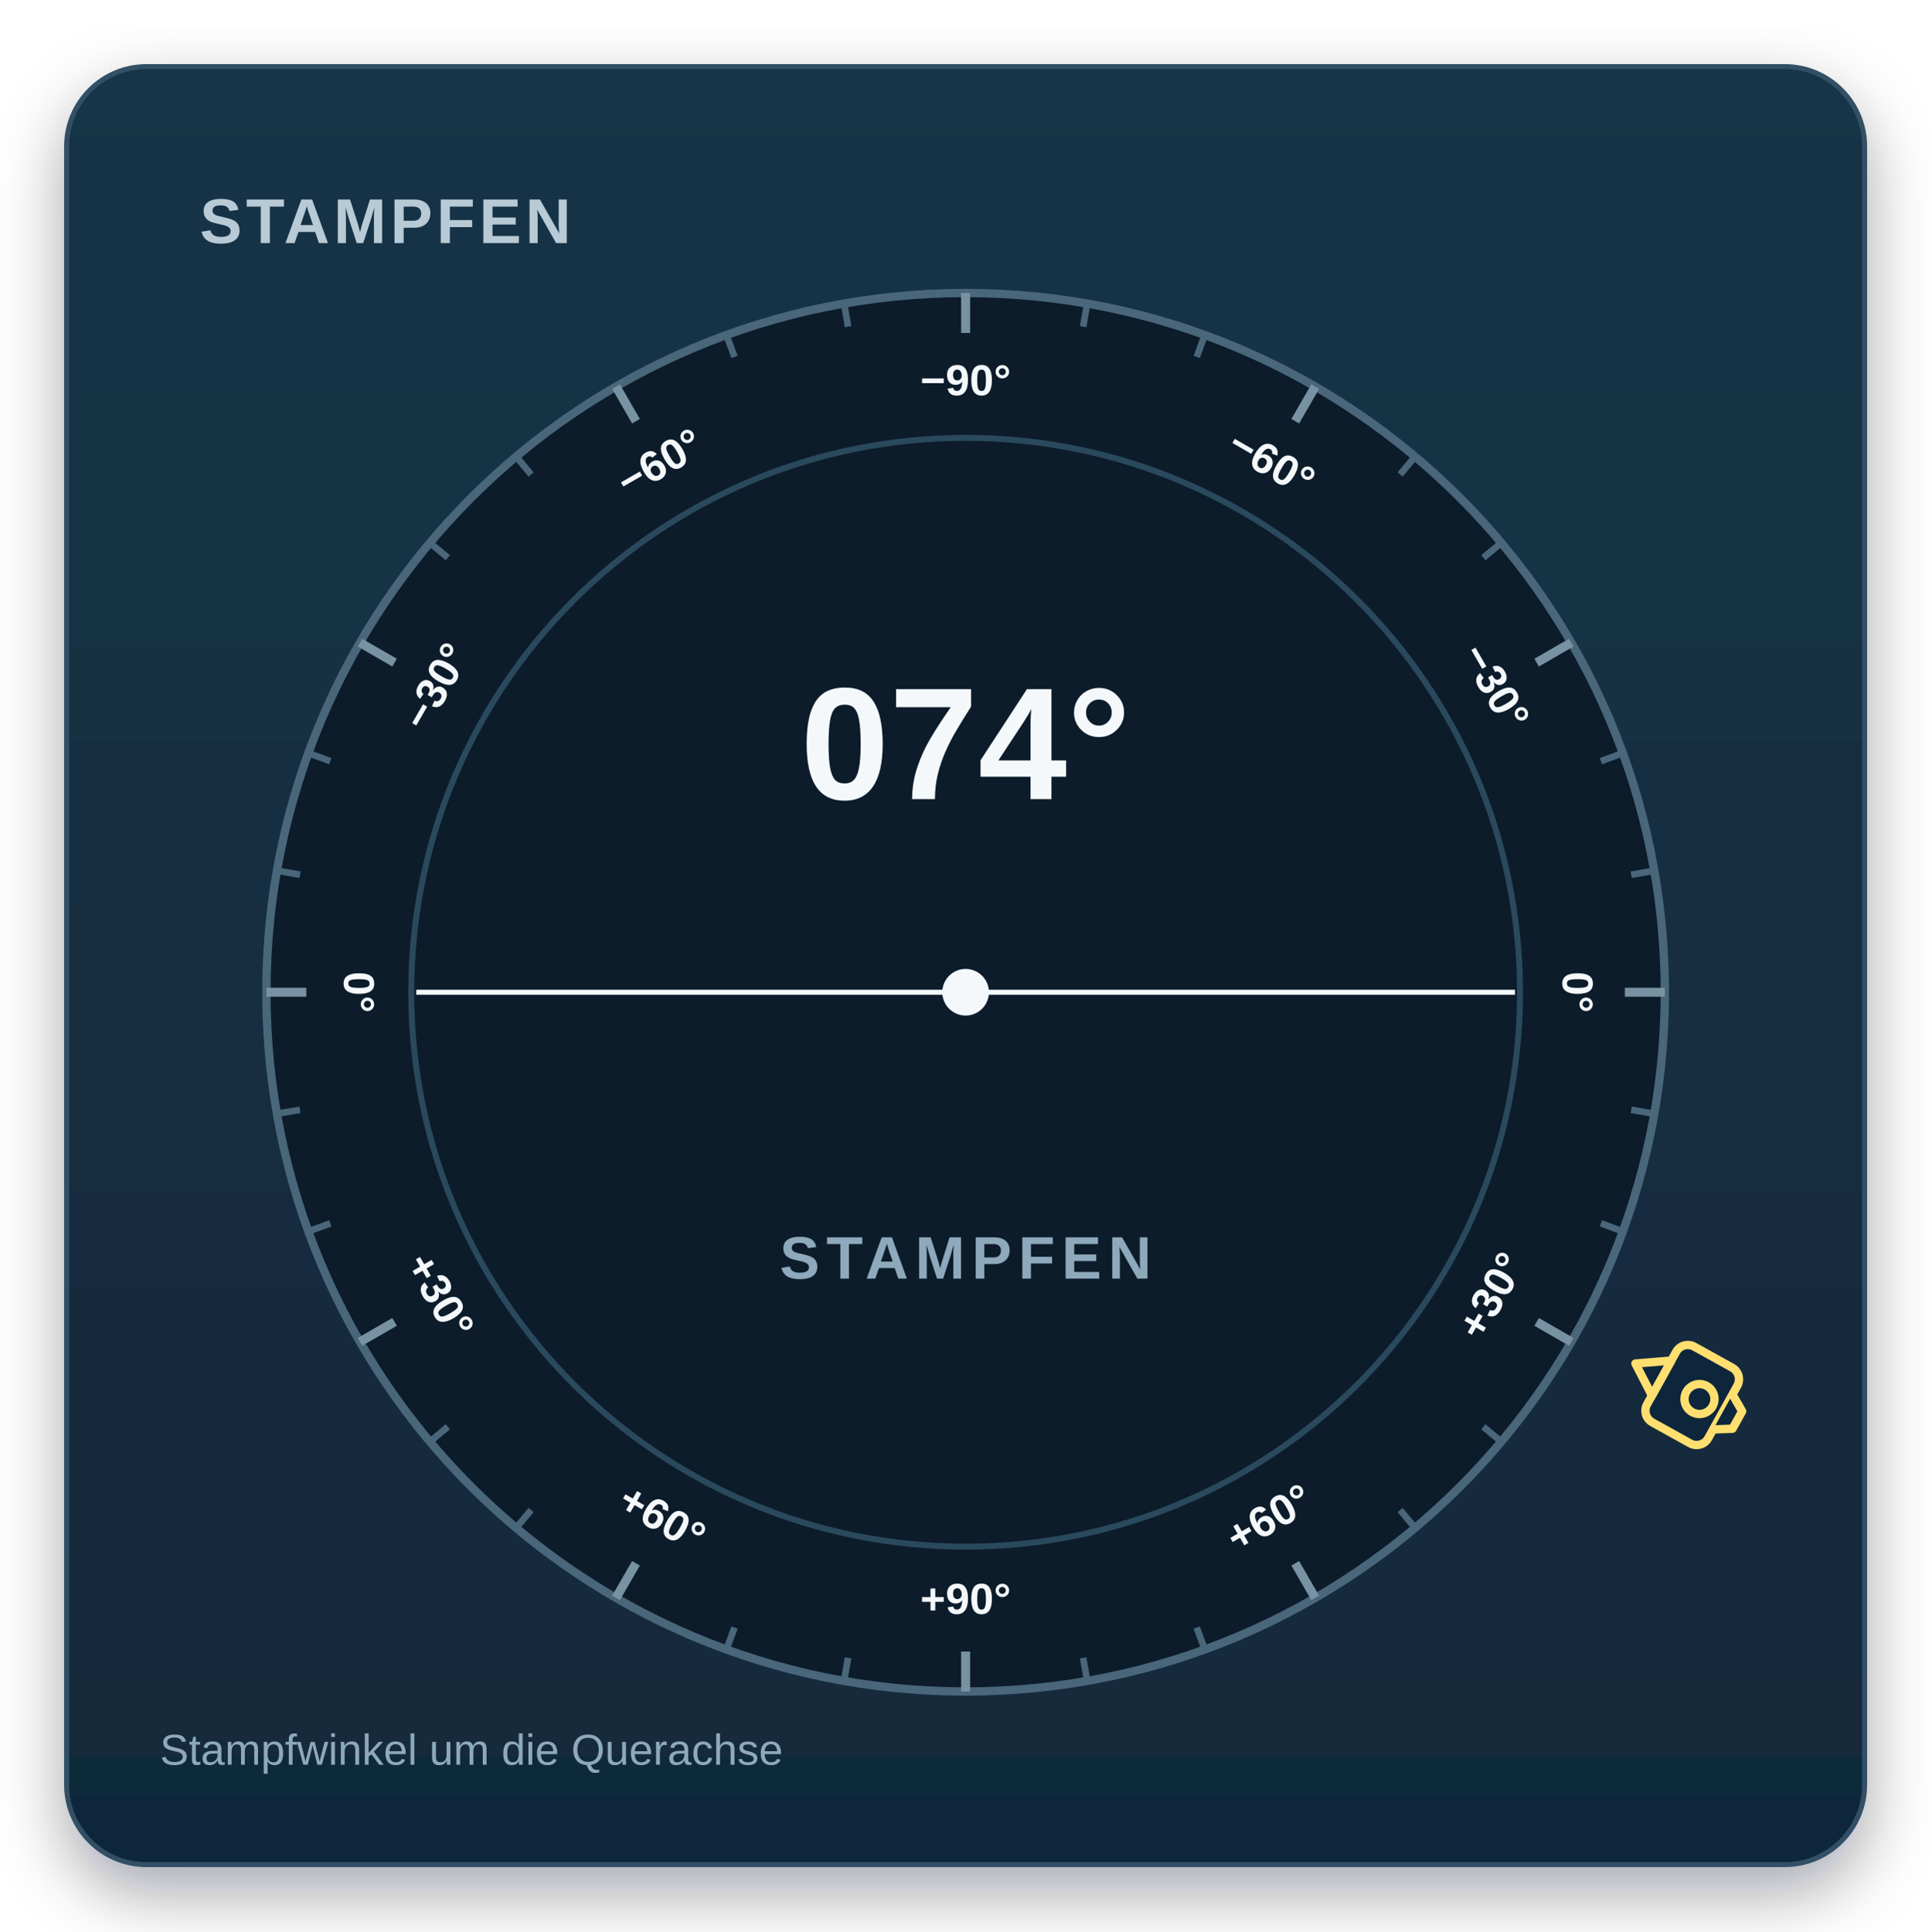
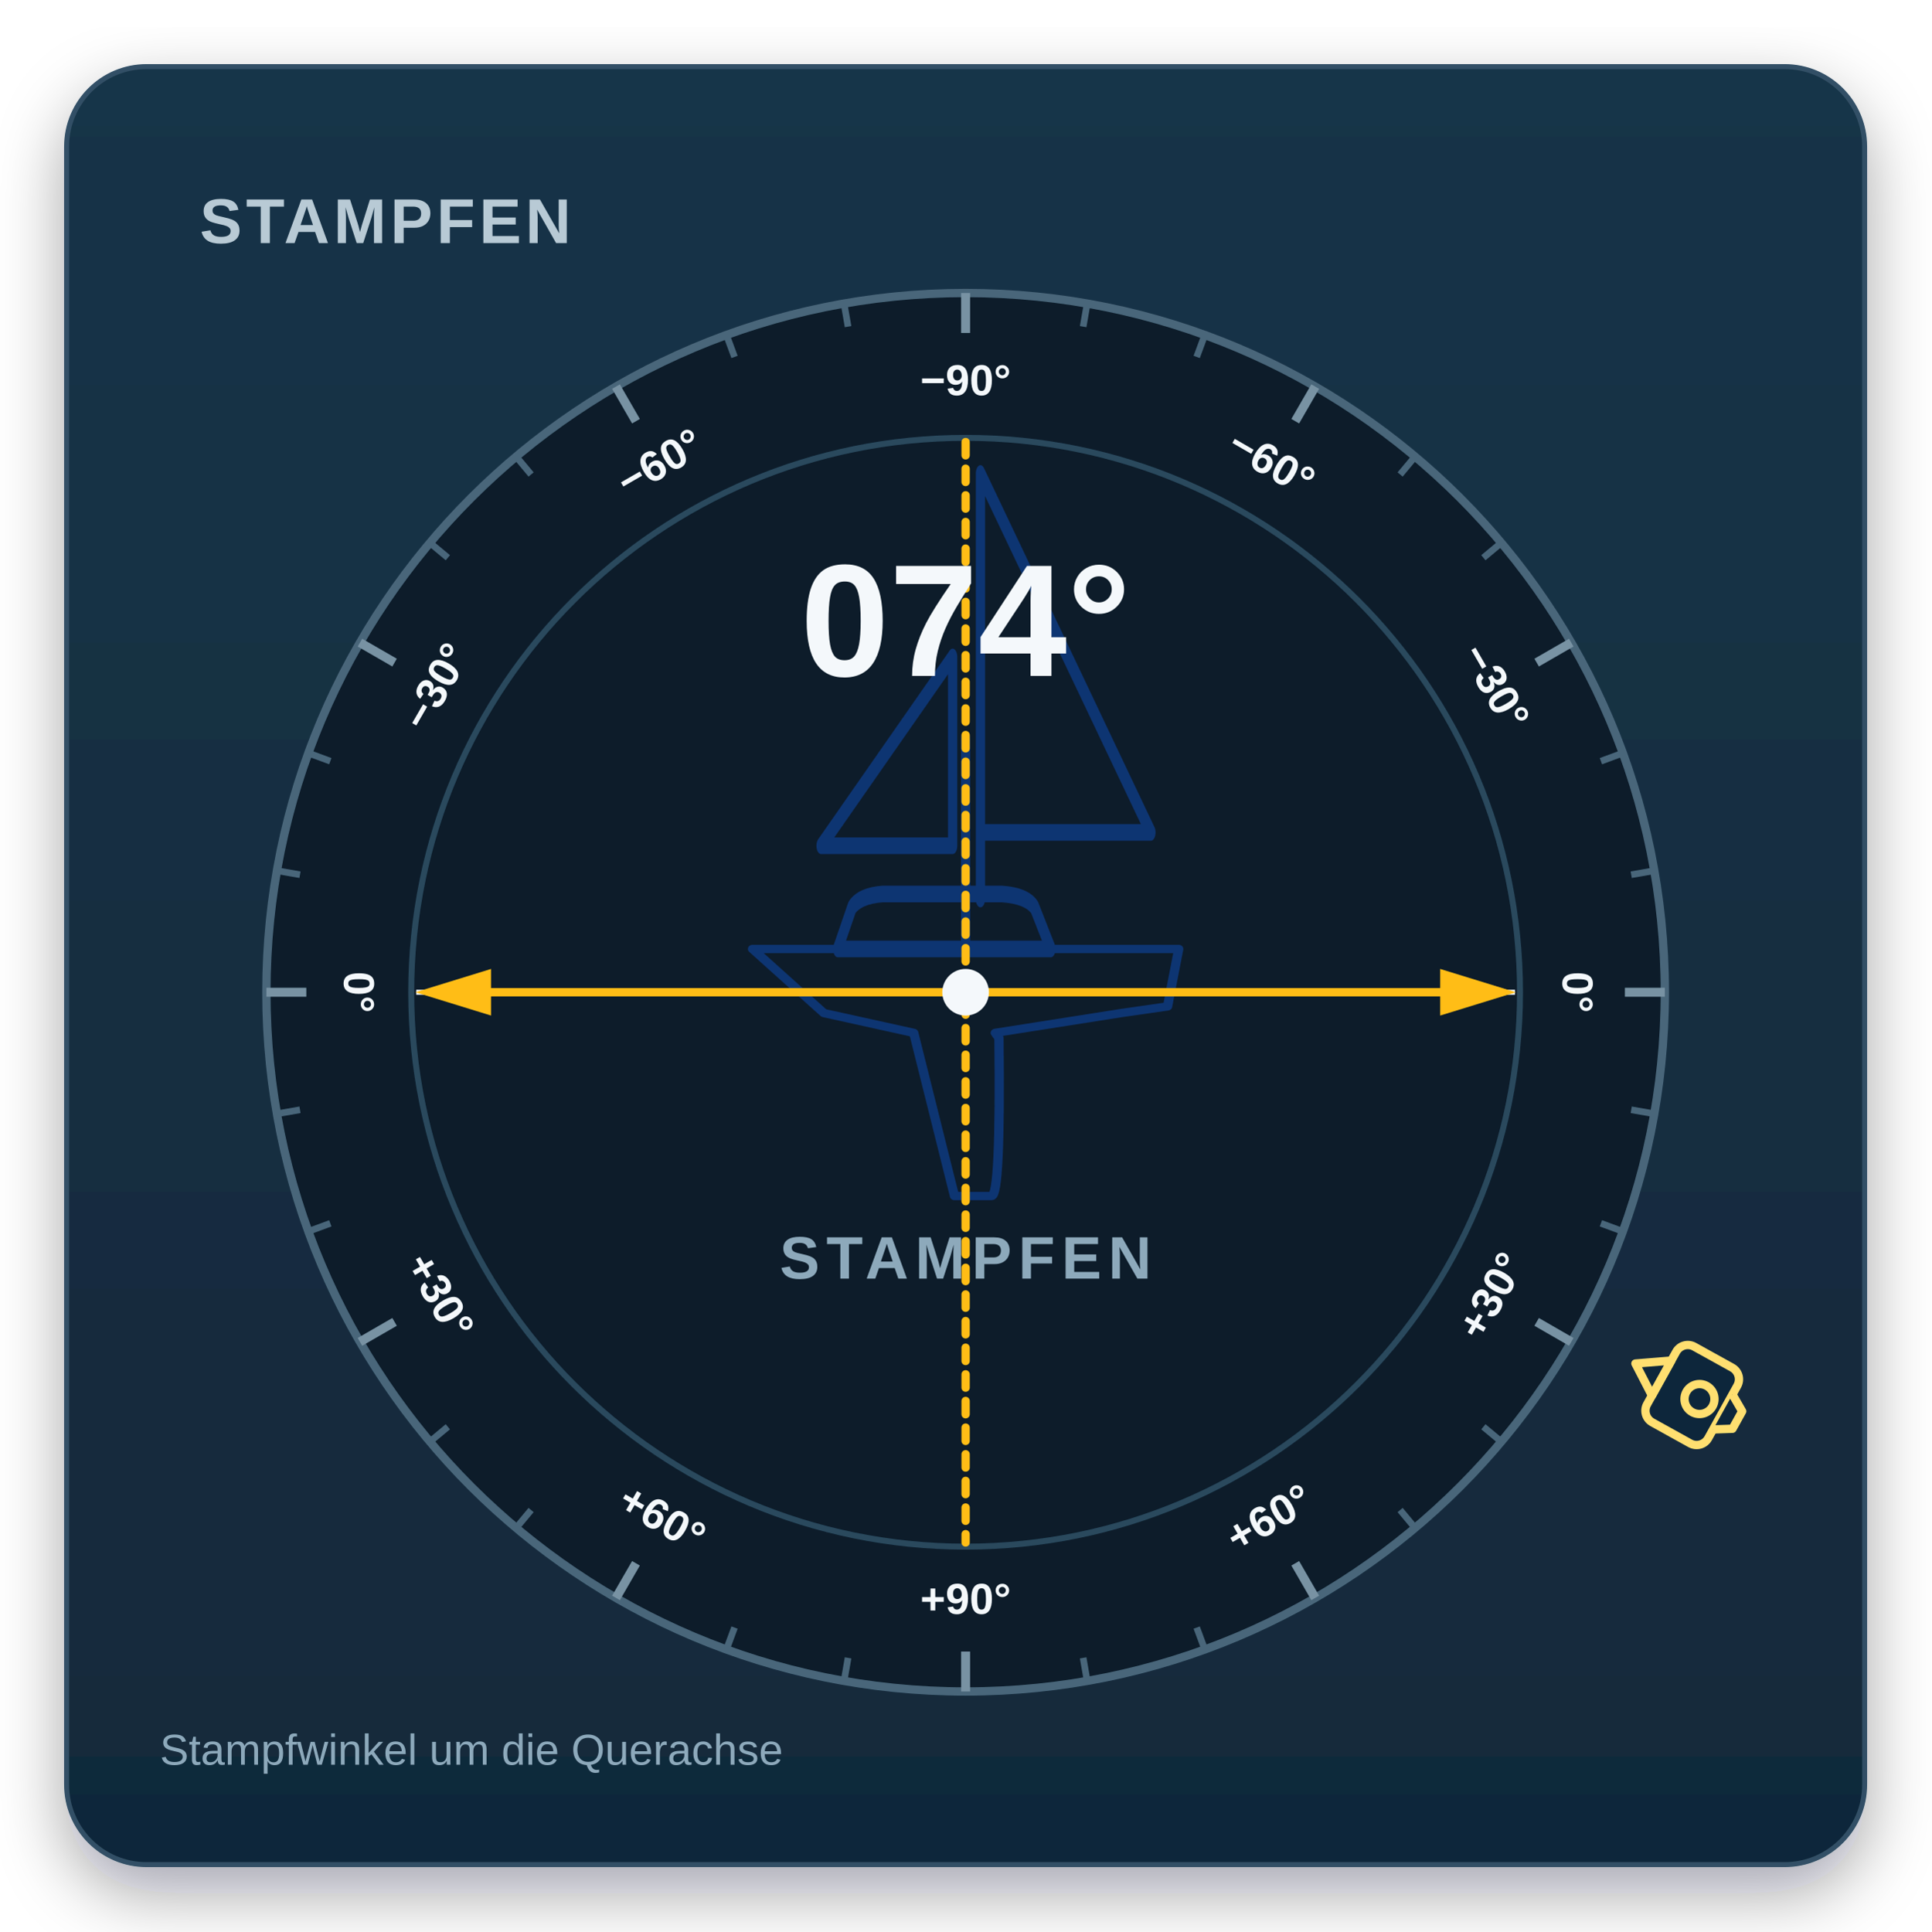
<svg xmlns="http://www.w3.org/2000/svg" width="580" height="580" viewBox="22 112 580 580" role="img" aria-labelledby="title desc">
  <defs>
    <linearGradient id="card" x1="0" y1="0" x2="0" y2="1">
      <stop offset="0" stop-color="#193448" />
      <stop offset="1" stop-color="#11283a" />
    </linearGradient>
    <filter id="shadow" x="-20%" y="-20%" width="140%" height="150%">
      <feDropShadow dx="0" dy="8" stdDeviation="10" flood-color="#000814" flood-opacity=".35" />
    </filter>
    <style>
      text { font-family: "Segoe UI", Arial, sans-serif; fill: #f4f8fb; }
      .card { fill: url(#card); stroke: #315066; stroke-width: 1.5; }
      .card-title { font-size: 19px; font-weight: 700; letter-spacing: 1.2px; fill: #b8cad5; }
      .small { font-size: 13px; fill: #8da9bb; }
      .dial-value { font-size: 48px; font-weight: 700; }
      .dial-caption { font-size: 17px; fill: #9eb4c2; }
      .dial-code { font-size: 18px; font-weight: 700; letter-spacing: 2px; fill: #8da9bb; }
      .tick-minor { stroke: #49667a; stroke-width: 2; }
      .tick-major { stroke: #7892a3; stroke-width: 2.7; }
      .camera { fill: #11283a; stroke: #ffdf70; stroke-width: 2.5; stroke-linejoin: round; }
    </style>
  </defs>
  <g id="master_widget" filter="url(#shadow)">
    <rect class="card" x="42" y="132" width="540" height="540" rx="24" />
    <text x="82" y="185" class="card-title">STAMPFEN</text>
    <text x="70" y="642" class="small">Stampfwinkel um die Querachse</text>
    <g id="compass_face" transform="translate(0 5)">
      <circle cx="312" cy="405" r="210" fill="#0b1c2a" stroke="#49667a" stroke-width="2.5" />
      <circle cx="312" cy="405" r="166.5" fill="none" stroke="#29485d" stroke-width="1.8" />
      <line id="pitch_zero_line" x1="147" y1="405" x2="477" y2="405" stroke="#f4f8fb" stroke-width="1.5" />
      <g id="pitch_scale_ticks" fill="none">
        <line class="tick-major" x1="312.0" y1="207.0" x2="312.0" y2="195.0" />
        <line class="tick-minor" x1="347.3" y1="205.1" x2="348.5" y2="198.2" />
        <line class="tick-minor" x1="381.4" y1="214.2" x2="383.8" y2="207.7" />
        <line class="tick-major" x1="411.0" y1="233.5" x2="417.0" y2="223.1" />
        <line class="tick-minor" x1="442.5" y1="249.5" x2="447.0" y2="244.1" />
        <line class="tick-minor" x1="467.5" y1="274.5" x2="472.9" y2="270.0" />
        <line class="tick-major" x1="483.5" y1="306.0" x2="493.9" y2="300.0" />
        <line class="tick-minor" x1="502.8" y1="335.6" x2="509.3" y2="333.2" />
        <line class="tick-minor" x1="511.9" y1="369.7" x2="518.8" y2="368.5" />
        <line class="tick-major" x1="510.0" y1="405.0" x2="522.0" y2="405.0" />
        <line class="tick-minor" x1="511.9" y1="440.3" x2="518.8" y2="441.5" />
        <line class="tick-minor" x1="502.8" y1="474.4" x2="509.3" y2="476.8" />
        <line class="tick-major" x1="483.5" y1="504.0" x2="493.9" y2="510.0" />
        <line class="tick-minor" x1="467.5" y1="535.5" x2="472.9" y2="540.0" />
        <line class="tick-minor" x1="442.5" y1="560.5" x2="447.0" y2="565.9" />
        <line class="tick-major" x1="411.0" y1="576.5" x2="417.0" y2="586.9" />
        <line class="tick-minor" x1="381.4" y1="595.8" x2="383.8" y2="602.3" />
        <line class="tick-minor" x1="347.3" y1="604.9" x2="348.5" y2="611.8" />
        <line class="tick-major" x1="312.0" y1="603.0" x2="312.0" y2="615.0" />
        <line class="tick-minor" x1="276.7" y1="604.9" x2="275.5" y2="611.8" />
        <line class="tick-minor" x1="242.6" y1="595.8" x2="240.2" y2="602.3" />
        <line class="tick-major" x1="213.0" y1="576.5" x2="207.0" y2="586.9" />
        <line class="tick-minor" x1="181.5" y1="560.5" x2="177.0" y2="565.9" />
        <line class="tick-minor" x1="156.5" y1="535.5" x2="151.1" y2="540.0" />
        <line class="tick-major" x1="140.5" y1="504.0" x2="130.1" y2="510.0" />
        <line class="tick-minor" x1="121.2" y1="474.4" x2="114.7" y2="476.8" />
        <line class="tick-minor" x1="112.1" y1="440.3" x2="105.2" y2="441.5" />
        <line class="tick-major" x1="114.0" y1="405.0" x2="102.0" y2="405.0" />
        <line class="tick-minor" x1="112.1" y1="369.7" x2="105.2" y2="368.5" />
        <line class="tick-minor" x1="121.2" y1="335.6" x2="114.7" y2="333.2" />
        <line class="tick-major" x1="140.5" y1="306.0" x2="130.1" y2="300.0" />
        <line class="tick-minor" x1="156.5" y1="274.5" x2="151.1" y2="270.0" />
        <line class="tick-minor" x1="181.5" y1="249.5" x2="177.0" y2="244.1" />
        <line class="tick-major" x1="213.0" y1="233.5" x2="207.0" y2="223.1" />
        <line class="tick-minor" x1="242.6" y1="214.2" x2="240.2" y2="207.7" />
        <line class="tick-minor" x1="276.7" y1="205.1" x2="275.5" y2="198.2" />
      </g>
      <g id="pitch_scale_labels" class="small" text-anchor="middle" font-weight="700">
        <text transform="translate(312 222) rotate(0)" dominant-baseline="middle">−90°</text>
        <text transform="translate(403.5 246.5) rotate(30)" dominant-baseline="middle">−60°</text>
        <text transform="translate(470.5 313.5) rotate(60)" dominant-baseline="middle">−30°</text>
        <text transform="translate(495 405) rotate(90)" dominant-baseline="middle">0°</text>
        <text transform="translate(470.5 496.5) rotate(-60)" dominant-baseline="middle">+30°</text>
        <text transform="translate(403.5 563.5) rotate(-30)" dominant-baseline="middle">+60°</text>
        <text transform="translate(312 588) rotate(0)" dominant-baseline="middle">+90°</text>
        <text transform="translate(220.5 563.5) rotate(30)" dominant-baseline="middle">+60°</text>
        <text transform="translate(153.5 496.5) rotate(60)" dominant-baseline="middle">+30°</text>
        <text transform="translate(129 405) rotate(90)" dominant-baseline="middle">0°</text>
        <text transform="translate(153.5 313.5) rotate(-60)" dominant-baseline="middle">−30°</text>
        <text transform="translate(220.5 246.5) rotate(-30)" dominant-baseline="middle">−60°</text>
      </g>
+       <g id="stampfen_yacht_icon" transform="translate(152 258)">
+         <g transform="translate(160 0) scale(0.5565217 1) translate(-160 0)" fill="none" stroke="#0b3472" stroke-width="5" stroke-linecap="round" stroke-linejoin="round">
+           <path d="M160 71 V132.5" />
+           <path d="M153 46.3 L82 103 H153 V97 Z" />
+           <path d="M168 -8.8 L260 99 H168 V119 Z" />
+           <g transform="translate(0 152.25) scale(1 0.5) translate(0 -147)">
+             <path d="M45 110.5 H275 L269 145 L244 149 L176 160.9 L178 164 Q179 258.9 174 258.9 H160 Q155 258.9 154 258.9 L132 160.9 L83.5 149 Z" />
+           </g>
+           <path d="M91 134 L98.7 121.5 Q103 118 115.1 117.5 H179.7 Q192.9 118 197.2 121.5 L206 134 Z" />
+         </g>
+         <g id="stampfenzeiger" fill="none" stroke="#ffbd16" stroke-width="2.5" stroke-linecap="round" stroke-linejoin="round">
+           <path d="M13.341 147 H306.659" />
+           <path d="M-5.25 147 L17.472 140 L17.472 154 Z" fill="#ffbd16" stroke="none" />
+           <path d="M325.25 147 L302.528 140 L302.528 154 Z" fill="#ffbd16" stroke="none" />
+           <path id="stampfenzeiger_senkrecht" d="M160 -18.25 V312.25" stroke-dasharray="4 4" />
+         </g>
+       </g>
      <g id="camera_symbol" transform="rotate(119 312 405)" class="camera">
        <rect x="299" y="145" width="26" height="21" rx="4" />
        <path d="M306 145 L309 140 L315 140 L318 145" />
        <path d="M306 166 L312 175 L318 166 Z" />
        <circle cx="312" cy="153" r="4.5" fill="none" />
      </g>
      <circle id="pivot" cx="312" cy="405" r="7" fill="#f4f8fb" />
-       <text id="heading_value" x="312" y="347" text-anchor="middle" class="dial-value">074°</text>
+       <text id="heading_value" x="312" y="310" text-anchor="middle" class="dial-value">074°</text>
      <text id="heading_code" x="312" y="491" text-anchor="middle" class="dial-code">STAMPFEN</text>
    </g>
  </g>
</svg>
